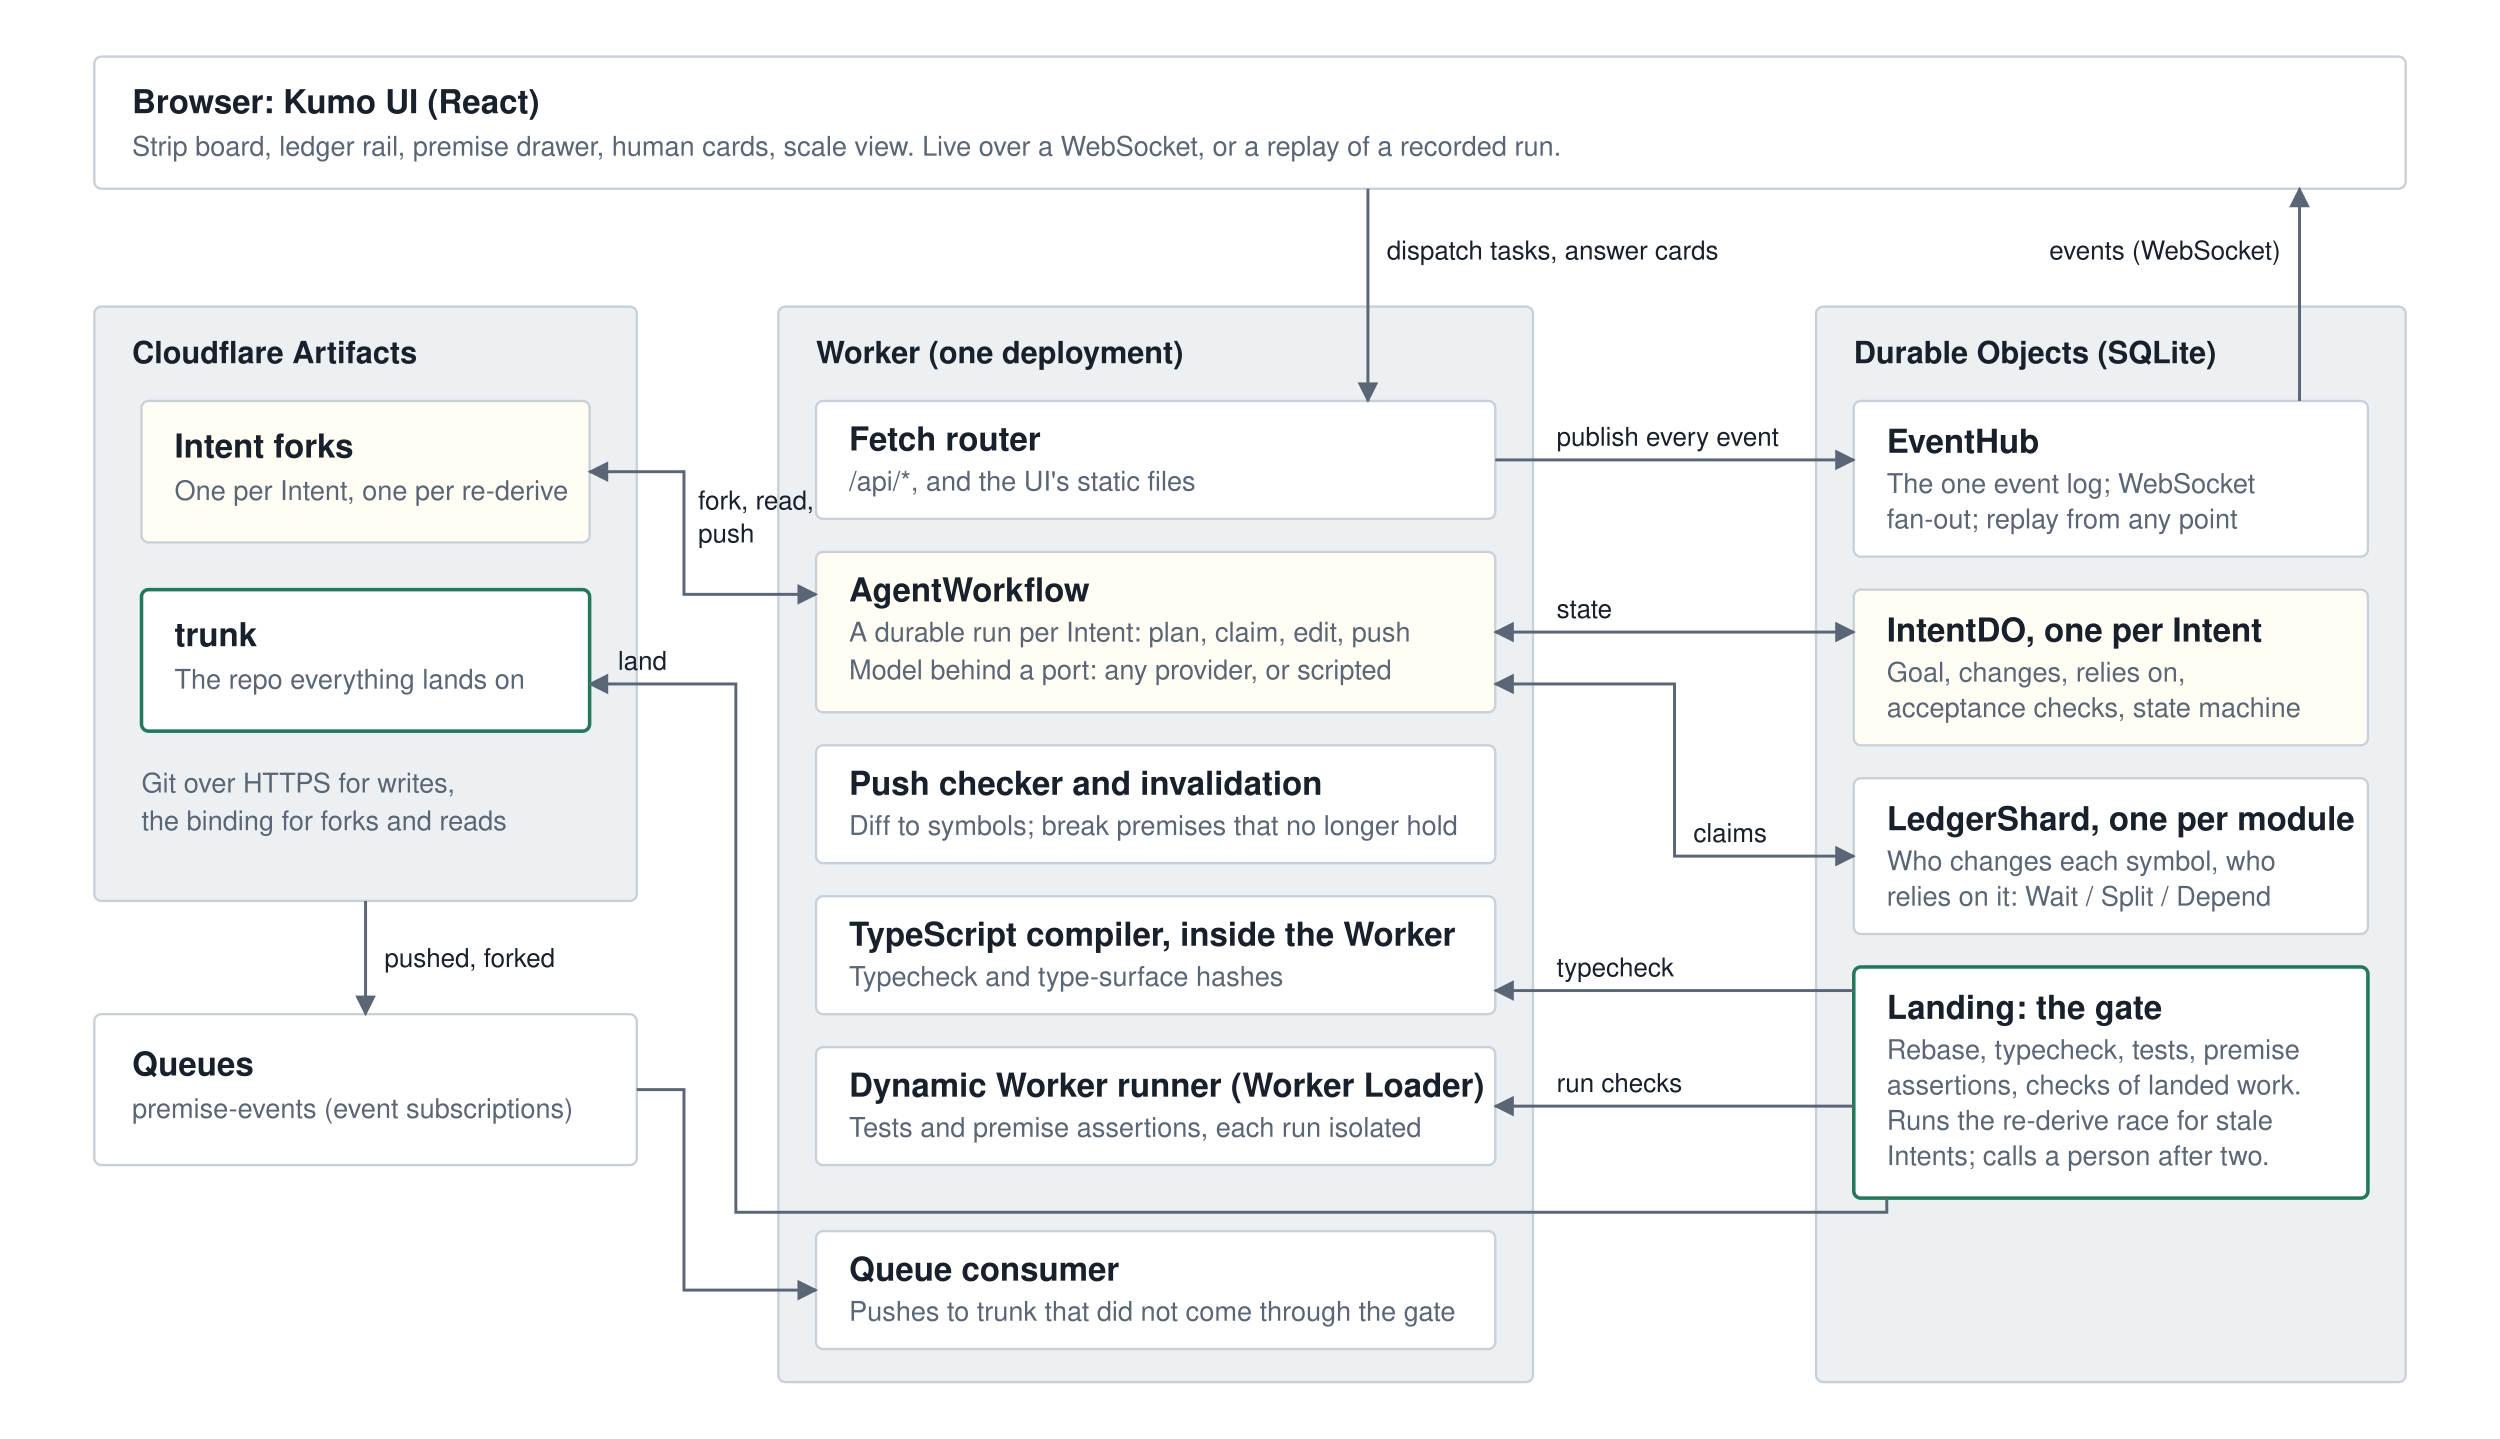
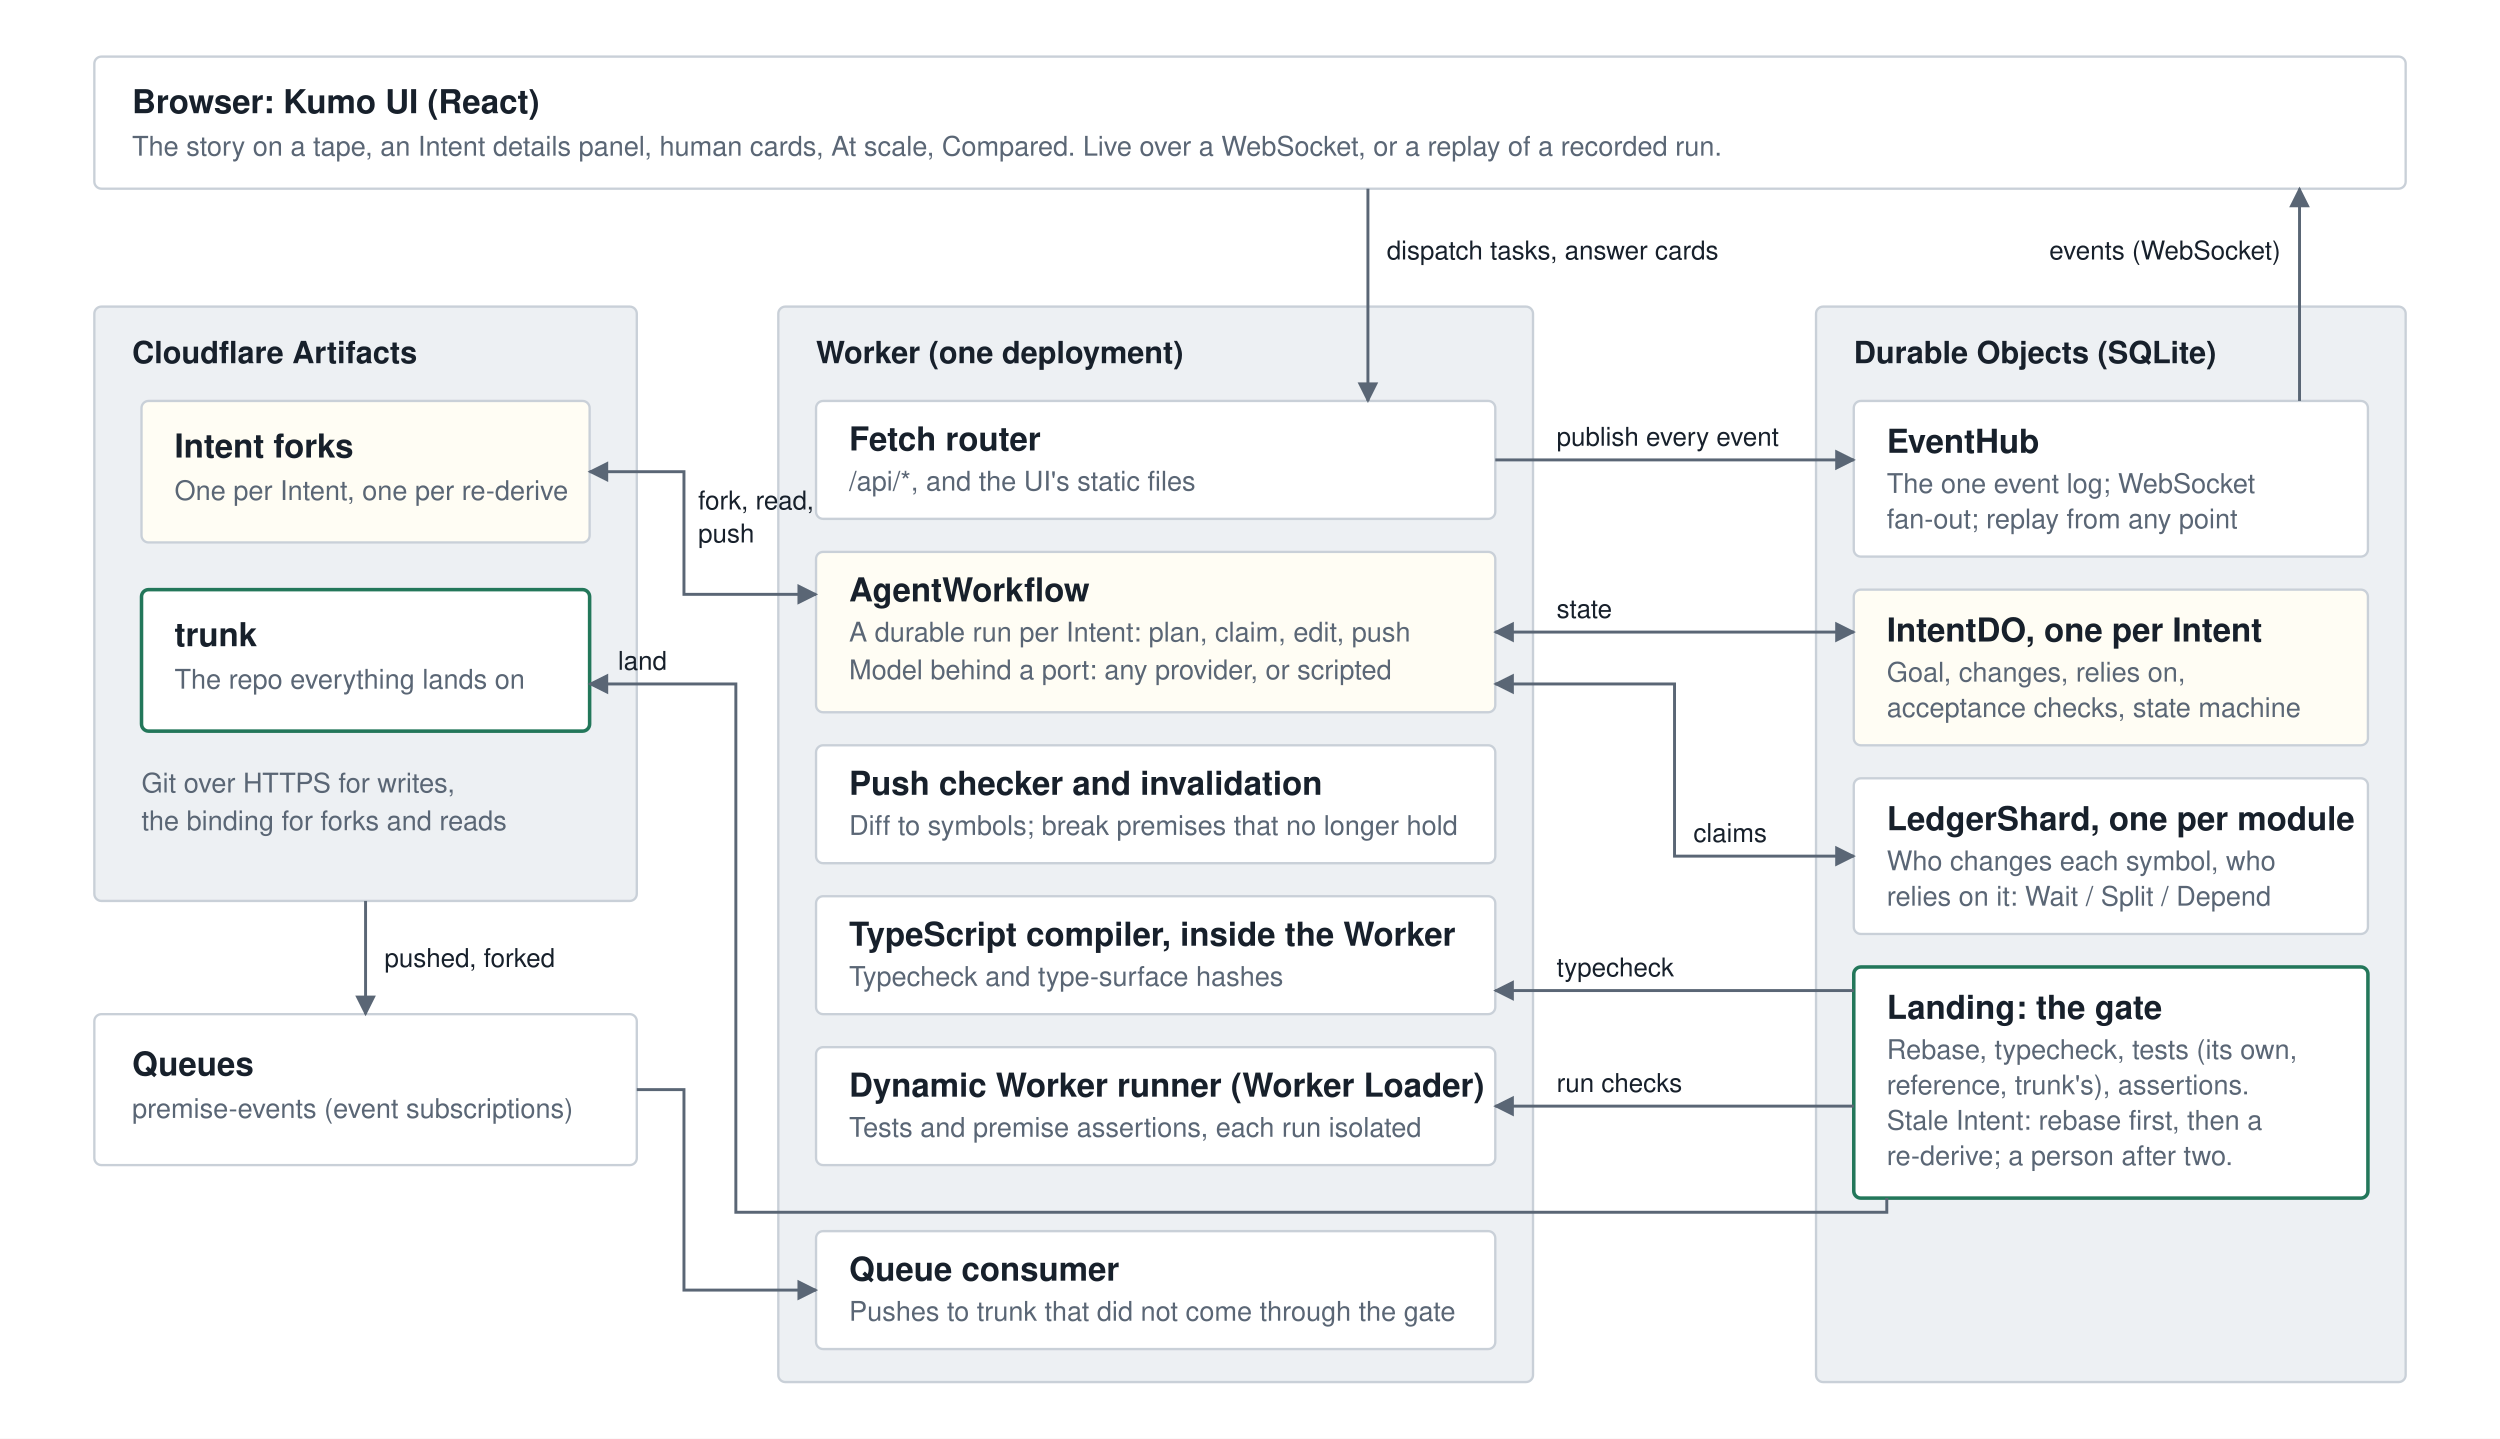
<svg xmlns="http://www.w3.org/2000/svg" viewBox="0 0 1060 610" width="1060" height="610" role="img" aria-labelledby="title desc" font-family="-apple-system, BlinkMacSystemFont, 'Segoe UI', Helvetica, Arial, sans-serif">
  <defs>
    <marker id="arrow" viewBox="0 0 10 10" refX="9" refY="5" markerWidth="7" markerHeight="7" orient="auto-start-reverse">
      <path d="M0,0 L10,5 L0,10 z" fill="#5A6675" />
    </marker>
    <style>
      .bg { fill: #ffffff; }
      .group { fill: #EDF0F3; stroke: #C9D0D8; stroke-width: 1; }
      .box { fill: #ffffff; stroke: #C9D0D8; stroke-width: 1; }
      .strip { fill: #FFFDF4; stroke: #C9D0D8; stroke-width: 1; }
      .gate { fill: #ffffff; stroke: #23775A; stroke-width: 1.5; }
      .label { font-size: 13px; font-weight: 600; fill: #17202B; }
      .name { font-size: 14px; font-weight: 600; fill: #17202B; }
      .note { font-size: 11.5px; fill: #5A6675; }
      .flow { font-size: 11px; fill: #17202B; }
      .line { fill: none; stroke: #5A6675; stroke-width: 1.25; }
    </style>
  </defs>
  <rect class="bg" width="1060" height="610" />
  <rect class="box" x="40" y="24" width="980" height="56" rx="3" />
  <text class="name" x="56" y="48">Browser: Kumo UI (React)</text>
-   <text class="note" x="56" y="66">Strip board, ledger rail, premise drawer, human cards, scale view. Live over a WebSocket, or a replay of a recorded run.</text>
+   <text class="note" x="56" y="66">The story on a tape, an Intent details panel, human cards, At scale, Compared. Live over a WebSocket, or a replay of a recorded run.</text>
  <rect class="group" x="40" y="130" width="230" height="252" rx="3" />
  <text class="label" x="56" y="154">Cloudflare Artifacts</text>
  <rect class="strip" x="60" y="170" width="190" height="60" rx="3" />
  <text class="name" x="74" y="194">Intent forks</text>
  <text class="note" x="74" y="212">One per Intent, one per re-derive</text>
  <rect class="gate" x="60" y="250" width="190" height="60" rx="3" />
  <text class="name" x="74" y="274">trunk</text>
  <text class="note" x="74" y="292">The repo everything lands on</text>
  <text class="note" x="60" y="336">Git over HTTPS for writes,</text>
  <text class="note" x="60" y="352">the binding for forks and reads</text>
  <rect class="box" x="40" y="430" width="230" height="64" rx="3" />
  <text class="name" x="56" y="456">Queues</text>
  <text class="note" x="56" y="474">premise-events (event subscriptions)</text>
  <rect class="group" x="330" y="130" width="320" height="456" rx="3" />
  <text class="label" x="346" y="154">Worker (one deployment)</text>
  <rect class="box" x="346" y="170" width="288" height="50" rx="3" />
  <text class="name" x="360" y="191">Fetch router</text>
  <text class="note" x="360" y="208">/api/*, and the UI's static files</text>
  <rect class="strip" x="346" y="234" width="288" height="68" rx="3" />
  <text class="name" x="360" y="255">AgentWorkflow</text>
  <text class="note" x="360" y="272">A durable run per Intent: plan, claim, edit, push</text>
  <text class="note" x="360" y="288">Model behind a port: any provider, or scripted</text>
  <rect class="box" x="346" y="316" width="288" height="50" rx="3" />
  <text class="name" x="360" y="337">Push checker and invalidation</text>
  <text class="note" x="360" y="354">Diff to symbols; break premises that no longer hold</text>
  <rect class="box" x="346" y="380" width="288" height="50" rx="3" />
  <text class="name" x="360" y="401">TypeScript compiler, inside the Worker</text>
  <text class="note" x="360" y="418">Typecheck and type-surface hashes</text>
  <rect class="box" x="346" y="444" width="288" height="50" rx="3" />
  <text class="name" x="360" y="465">Dynamic Worker runner (Worker Loader)</text>
  <text class="note" x="360" y="482">Tests and premise assertions, each run isolated</text>
  <rect class="box" x="346" y="522" width="288" height="50" rx="3" />
  <text class="name" x="360" y="543">Queue consumer</text>
  <text class="note" x="360" y="560">Pushes to trunk that did not come through the gate</text>
  <rect class="group" x="770" y="130" width="250" height="456" rx="3" />
  <text class="label" x="786" y="154">Durable Objects (SQLite)</text>
  <rect class="box" x="786" y="170" width="218" height="66" rx="3" />
  <text class="name" x="800" y="192">EventHub</text>
  <text class="note" x="800" y="209">The one event log; WebSocket</text>
  <text class="note" x="800" y="224">fan-out; replay from any point</text>
  <rect class="strip" x="786" y="250" width="218" height="66" rx="3" />
  <text class="name" x="800" y="272">IntentDO, one per Intent</text>
  <text class="note" x="800" y="289">Goal, changes, relies on,</text>
  <text class="note" x="800" y="304">acceptance checks, state machine</text>
  <rect class="box" x="786" y="330" width="218" height="66" rx="3" />
  <text class="name" x="800" y="352">LedgerShard, one per module</text>
  <text class="note" x="800" y="369">Who changes each symbol, who</text>
  <text class="note" x="800" y="384">relies on it: Wait / Split / Depend</text>
  <rect class="gate" x="786" y="410" width="218" height="98" rx="3" />
  <text class="name" x="800" y="432">Landing: the gate</text>
-   <text class="note" x="800" y="449">Rebase, typecheck, tests, premise</text>
-   <text class="note" x="800" y="464">assertions, checks of landed work.</text>
-   <text class="note" x="800" y="479">Runs the re-derive race for stale</text>
-   <text class="note" x="800" y="494">Intents; calls a person after two.</text>
+   <text class="note" x="800" y="449">Rebase, typecheck, tests (its own,</text>
+   <text class="note" x="800" y="464">reference, trunk's), assertions.</text>
+   <text class="note" x="800" y="479">Stale Intent: rebase first, then a</text>
+   <text class="note" x="800" y="494">re-derive; a person after two.</text>
  <path class="line" d="M580,80 V170" marker-end="url(#arrow)" />
  <text class="flow" x="588" y="110">dispatch tasks, answer cards</text>
  <path class="line" d="M975,170 V80" marker-end="url(#arrow)" />
  <text class="flow" x="967" y="110" text-anchor="end">events (WebSocket)</text>
  <path class="line" d="M346,252 H290 V200 H250" marker-start="url(#arrow)" marker-end="url(#arrow)" />
  <text class="flow" x="296" y="216">fork, read,</text>
  <text class="flow" x="296" y="230">push</text>
  <path class="line" d="M800,508 V514 H312 V290 H250" marker-end="url(#arrow)" />
  <text class="flow" x="262" y="284">land</text>
  <path class="line" d="M155,382 V430" marker-end="url(#arrow)" />
  <text class="flow" x="163" y="410">pushed, forked</text>
  <path class="line" d="M270,462 H290 V547 H346" marker-end="url(#arrow)" />
  <path class="line" d="M634,195 H786" marker-end="url(#arrow)" />
  <text class="flow" x="660" y="189">publish every event</text>
  <path class="line" d="M634,268 H786" marker-start="url(#arrow)" marker-end="url(#arrow)" />
  <text class="flow" x="660" y="262">state</text>
  <path class="line" d="M634,290 H710 V363 H786" marker-start="url(#arrow)" marker-end="url(#arrow)" />
  <text class="flow" x="718" y="357">claims</text>
  <path class="line" d="M786,420 H634" marker-end="url(#arrow)" />
  <text class="flow" x="660" y="414">typecheck</text>
  <path class="line" d="M786,469 H634" marker-end="url(#arrow)" />
  <text class="flow" x="660" y="463">run checks</text>
</svg>
